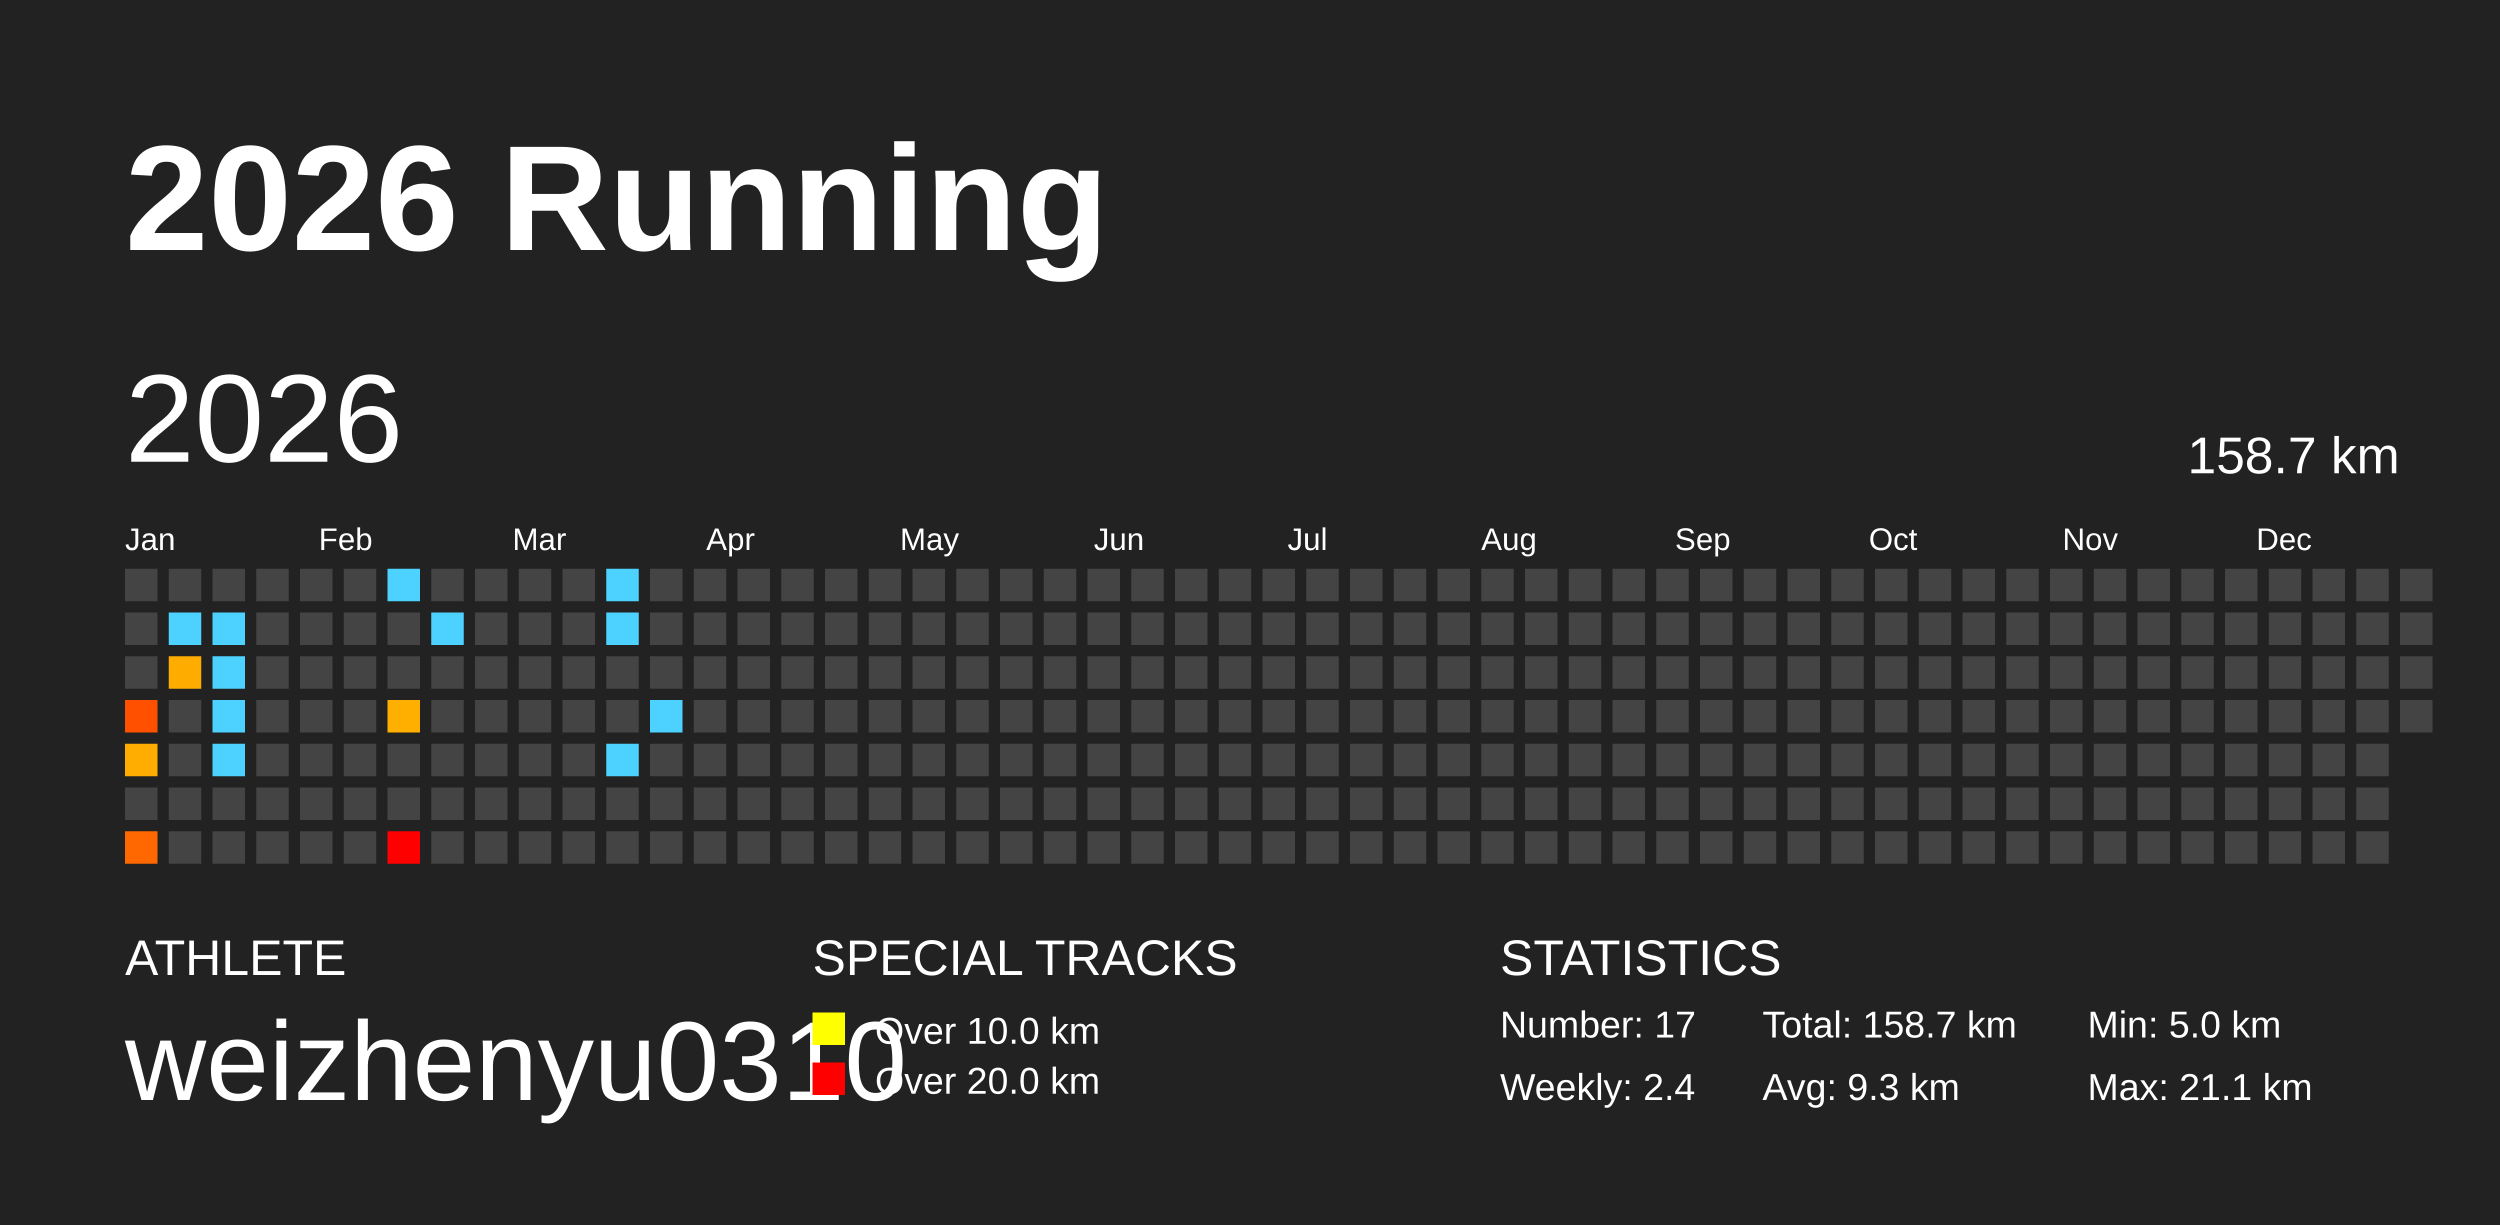
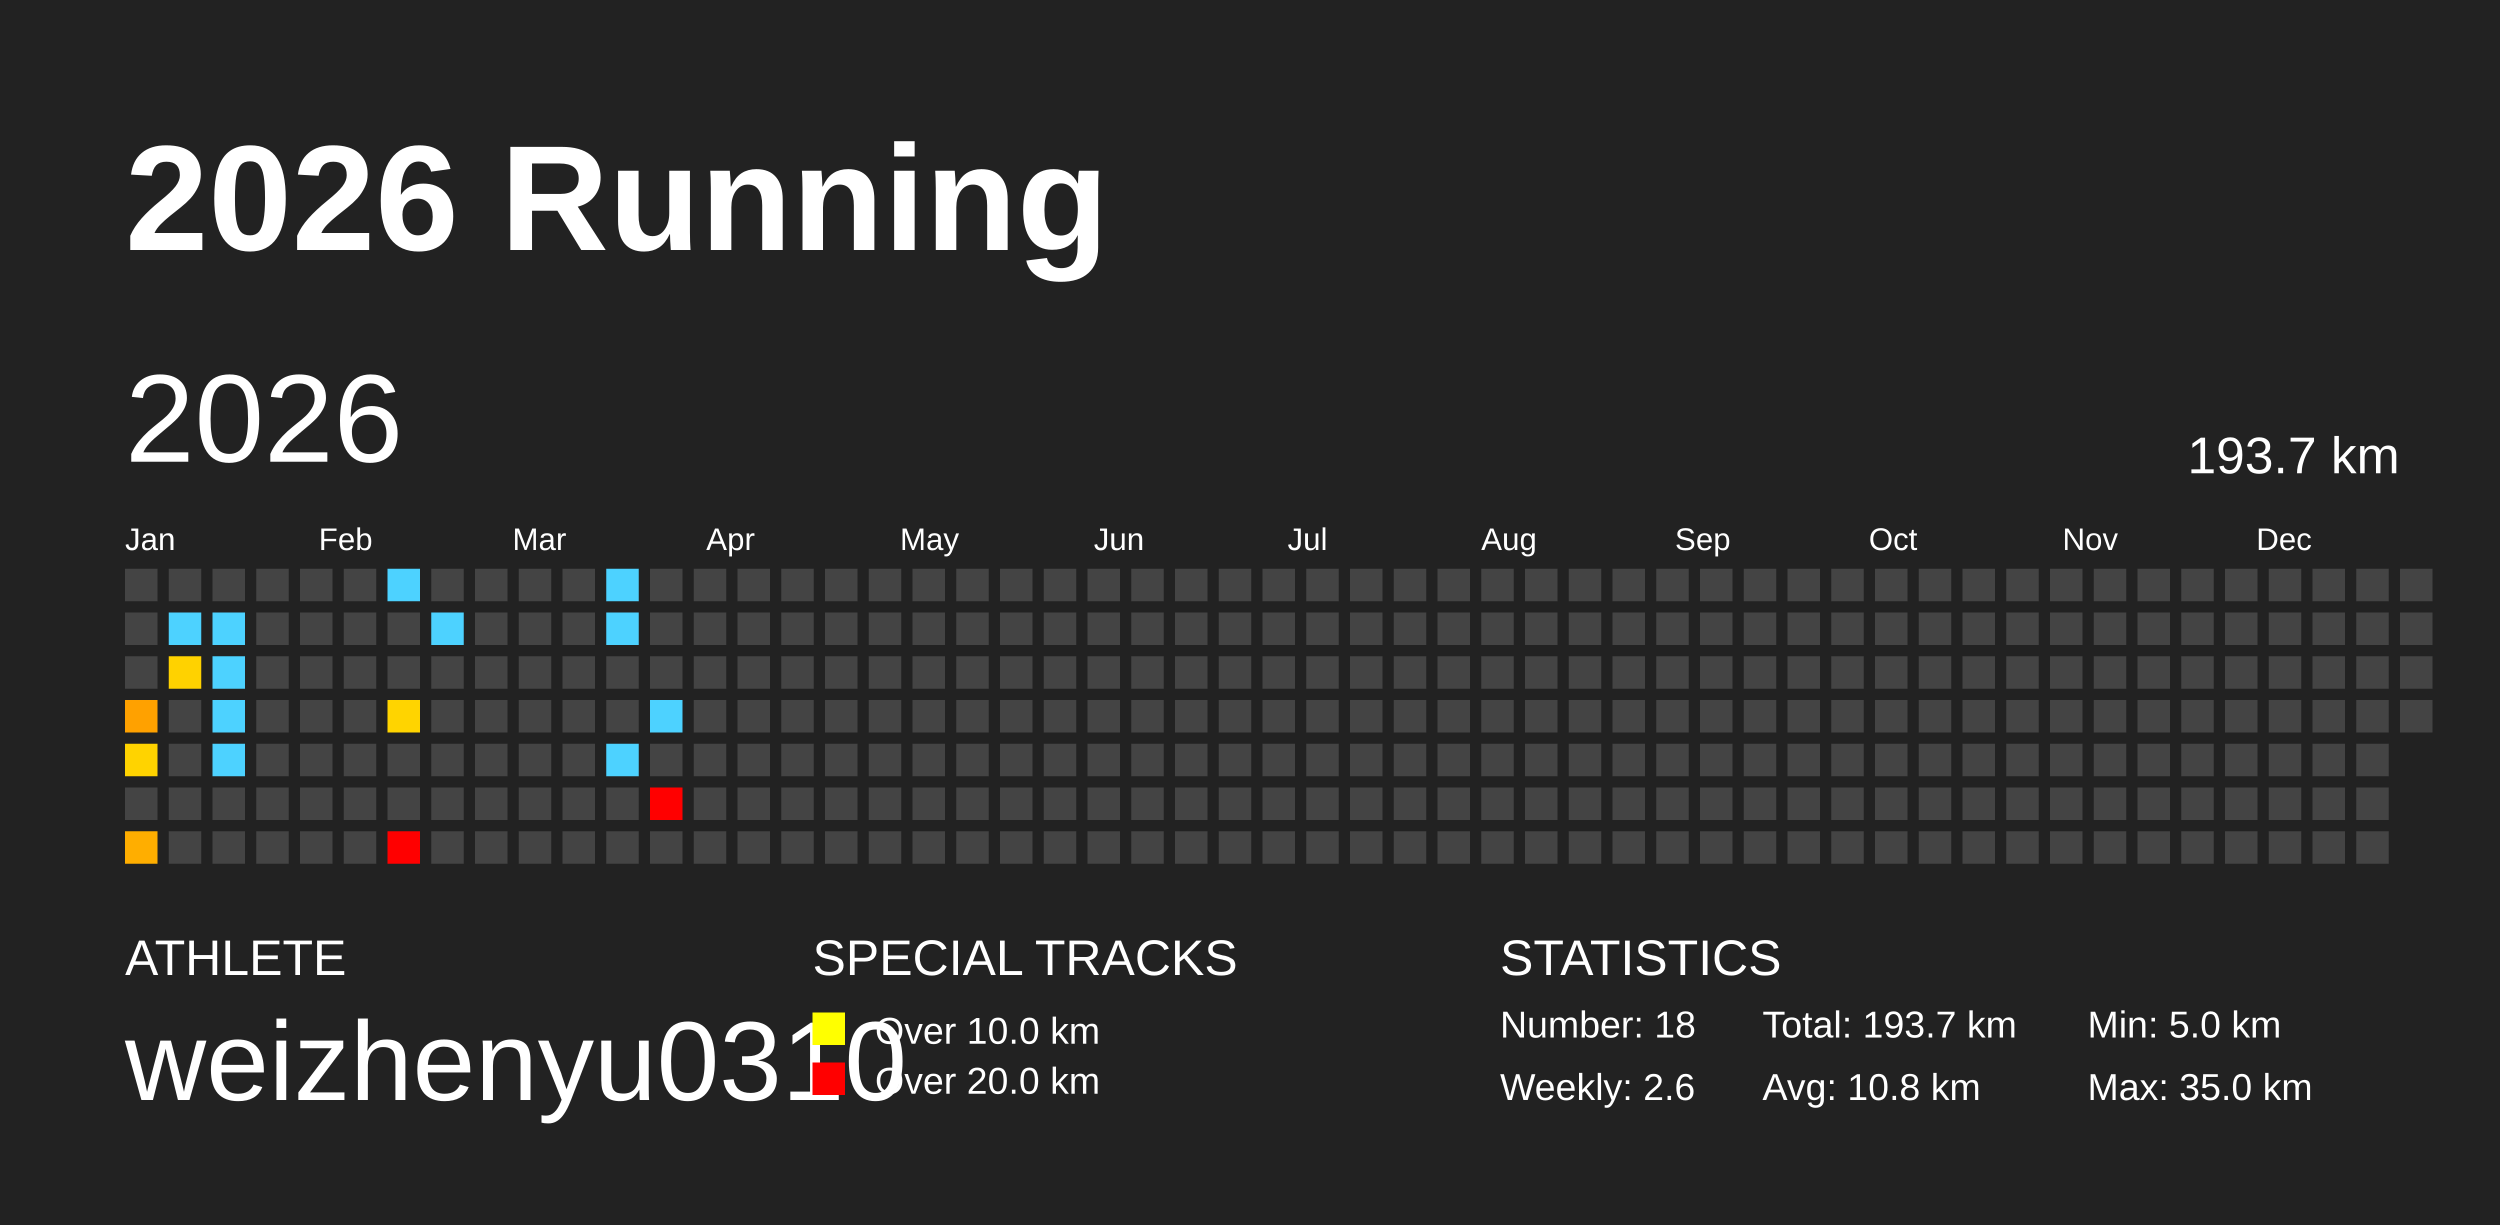
<svg xmlns="http://www.w3.org/2000/svg" baseProfile="full" height="98mm" version="1.1" viewBox="0,0,200,98" width="200mm">
  <defs />
  <rect fill="#222222" height="98" width="200" x="0" y="0" />
  <text fill="#FFFFFF" style="font-size:12px; font-family:Arial; font-weight:bold;" x="10" y="20">2026 Running</text>
  <text fill="#FFFFFF" style="font-size:4px; font-family:Arial" x="10" y="78">ATHLETE</text>
  <text fill="#FFFFFF" style="font-size:9px; font-family:Arial" x="10" y="88">weizhenyu0310</text>
  <text fill="#FFFFFF" style="font-size:4px; font-family:Arial" x="65" y="78">SPECIAL TRACKS</text>
  <rect fill="yellow" height="2.6" width="2.6" x="65" y="81" />
  <text fill="#FFFFFF" style="font-size:3px; font-family:Arial" x="70" y="83.5">Over 10.0 km</text>
  <rect fill="red" height="2.6" width="2.6" x="65" y="85" />
  <text fill="#FFFFFF" style="font-size:3px; font-family:Arial" x="70" y="87.5">Over 20.0 km</text>
  <text fill="#FFFFFF" style="font-size:4px; font-family:Arial" x="120" y="78">STATISTICS</text>
-   <text fill="#FFFFFF" style="font-size:3px; font-family:Arial" x="120" y="83">Number: 17</text>
-   <text fill="#FFFFFF" style="font-size:3px; font-family:Arial" x="120" y="88">Weekly: 2.4</text>
-   <text fill="#FFFFFF" style="font-size:3px; font-family:Arial" x="141" y="83">Total: 158.7 km</text>
-   <text fill="#FFFFFF" style="font-size:3px; font-family:Arial" x="141" y="88">Avg: 9.3 km</text>
+   <text fill="#FFFFFF" style="font-size:3px; font-family:Arial" x="120" y="83">Number: 18</text>
+   <text fill="#FFFFFF" style="font-size:3px; font-family:Arial" x="120" y="88">Weekly: 2.6</text>
+   <text fill="#FFFFFF" style="font-size:3px; font-family:Arial" x="141" y="83">Total: 193.7 km</text>
+   <text fill="#FFFFFF" style="font-size:3px; font-family:Arial" x="141" y="88">Avg: 10.8 km</text>
  <text fill="#FFFFFF" style="font-size:3px; font-family:Arial" x="167" y="83">Min: 5.0 km</text>
-   <text fill="#FFFFFF" style="font-size:3px; font-family:Arial" x="167" y="88">Max: 21.1 km</text>
+   <text fill="#FFFFFF" style="font-size:3px; font-family:Arial" x="167" y="88">Max: 35.0 km</text>
  <text dominant-baseline="hanging" fill="#FFFFFF" style="font-size:10.0px; font-family:Arial;" x="10" y="30">2026</text>
-   <text dominant-baseline="hanging" fill="#FFFFFF" style="font-size:4.125px; font-family:Arial;" x="175" y="35">158.7 km</text>
+   <text dominant-baseline="hanging" fill="#FFFFFF" style="font-size:4.125px; font-family:Arial;" x="175" y="35">193.7 km</text>
  <text fill="#FFFFFF" style="font-size:2.5px; font-family:Arial" x="10.0" y="44">Jan</text>
  <text fill="#FFFFFF" style="font-size:2.5px; font-family:Arial" x="25.5" y="44">Feb</text>
  <text fill="#FFFFFF" style="font-size:2.5px; font-family:Arial" x="41.0" y="44">Mar</text>
  <text fill="#FFFFFF" style="font-size:2.5px; font-family:Arial" x="56.5" y="44">Apr</text>
  <text fill="#FFFFFF" style="font-size:2.5px; font-family:Arial" x="72.0" y="44">May</text>
  <text fill="#FFFFFF" style="font-size:2.5px; font-family:Arial" x="87.5" y="44">Jun</text>
  <text fill="#FFFFFF" style="font-size:2.5px; font-family:Arial" x="103.0" y="44">Jul</text>
  <text fill="#FFFFFF" style="font-size:2.5px; font-family:Arial" x="118.5" y="44">Aug</text>
  <text fill="#FFFFFF" style="font-size:2.5px; font-family:Arial" x="134.0" y="44">Sep</text>
  <text fill="#FFFFFF" style="font-size:2.5px; font-family:Arial" x="149.5" y="44">Oct</text>
  <text fill="#FFFFFF" style="font-size:2.5px; font-family:Arial" x="165.0" y="44">Nov</text>
  <text fill="#FFFFFF" style="font-size:2.5px; font-family:Arial" x="180.5" y="44">Dec</text>
  <rect fill="#444444" height="2.6" width="2.6" x="10.0" y="45.5" />
  <rect fill="#444444" height="2.6" width="2.6" x="10.0" y="49.0" />
  <rect fill="#444444" height="2.6" width="2.6" x="10.0" y="52.5" />
-   <rect fill="#ff5000" height="2.6" width="2.6" x="10.0" y="56.0" />
-   <rect fill="#ffad00" height="2.6" width="2.6" x="10.0" y="59.5" />
+   <rect fill="#ffa100" height="2.6" width="2.6" x="10.0" y="56.0" />
+   <rect fill="#ffd300" height="2.6" width="2.6" x="10.0" y="59.5" />
  <rect fill="#444444" height="2.6" width="2.6" x="10.0" y="63.0" />
-   <rect fill="#ff6800" height="2.6" width="2.6" x="10.0" y="66.5" />
+   <rect fill="#ffae00" height="2.6" width="2.6" x="10.0" y="66.5" />
  <rect fill="#444444" height="2.6" width="2.6" x="13.5" y="45.5" />
  <rect fill="#4dd2ff" height="2.6" width="2.6" x="13.5" y="49.0" />
-   <rect fill="#ffac00" height="2.6" width="2.6" x="13.5" y="52.5" />
+   <rect fill="#ffd200" height="2.6" width="2.6" x="13.5" y="52.5" />
  <rect fill="#444444" height="2.6" width="2.6" x="13.5" y="56.0" />
  <rect fill="#444444" height="2.6" width="2.6" x="13.5" y="59.5" />
  <rect fill="#444444" height="2.6" width="2.6" x="13.5" y="63.0" />
  <rect fill="#444444" height="2.6" width="2.6" x="13.5" y="66.5" />
  <rect fill="#444444" height="2.6" width="2.6" x="17.0" y="45.5" />
  <rect fill="#4dd2ff" height="2.6" width="2.6" x="17.0" y="49.0" />
  <rect fill="#4dd2ff" height="2.6" width="2.6" x="17.0" y="52.5" />
  <rect fill="#4dd2ff" height="2.6" width="2.6" x="17.0" y="56.0" />
  <rect fill="#4dd2ff" height="2.6" width="2.6" x="17.0" y="59.5" />
  <rect fill="#444444" height="2.6" width="2.6" x="17.0" y="63.0" />
  <rect fill="#444444" height="2.6" width="2.6" x="17.0" y="66.5" />
  <rect fill="#444444" height="2.6" width="2.6" x="20.5" y="45.5" />
  <rect fill="#444444" height="2.6" width="2.6" x="20.5" y="49.0" />
  <rect fill="#444444" height="2.6" width="2.6" x="20.5" y="52.5" />
  <rect fill="#444444" height="2.6" width="2.6" x="20.5" y="56.0" />
  <rect fill="#444444" height="2.6" width="2.6" x="20.5" y="59.5" />
  <rect fill="#444444" height="2.6" width="2.6" x="20.5" y="63.0" />
  <rect fill="#444444" height="2.6" width="2.6" x="20.5" y="66.5" />
  <rect fill="#444444" height="2.6" width="2.6" x="24.0" y="45.5" />
  <rect fill="#444444" height="2.6" width="2.6" x="24.0" y="49.0" />
  <rect fill="#444444" height="2.6" width="2.6" x="24.0" y="52.5" />
  <rect fill="#444444" height="2.6" width="2.6" x="24.0" y="56.0" />
  <rect fill="#444444" height="2.6" width="2.6" x="24.0" y="59.5" />
  <rect fill="#444444" height="2.6" width="2.6" x="24.0" y="63.0" />
  <rect fill="#444444" height="2.6" width="2.6" x="24.0" y="66.5" />
  <rect fill="#444444" height="2.6" width="2.6" x="27.5" y="45.5" />
  <rect fill="#444444" height="2.6" width="2.6" x="27.5" y="49.0" />
  <rect fill="#444444" height="2.6" width="2.6" x="27.5" y="52.5" />
  <rect fill="#444444" height="2.6" width="2.6" x="27.5" y="56.0" />
  <rect fill="#444444" height="2.6" width="2.6" x="27.5" y="59.5" />
  <rect fill="#444444" height="2.6" width="2.6" x="27.5" y="63.0" />
  <rect fill="#444444" height="2.6" width="2.6" x="27.5" y="66.5" />
  <rect fill="#4dd2ff" height="2.6" width="2.6" x="31.0" y="45.5" />
  <rect fill="#444444" height="2.6" width="2.6" x="31.0" y="49.0" />
  <rect fill="#444444" height="2.6" width="2.6" x="31.0" y="52.5" />
-   <rect fill="#ffaf00" height="2.6" width="2.6" x="31.0" y="56.0" />
+   <rect fill="#ffd400" height="2.6" width="2.6" x="31.0" y="56.0" />
  <rect fill="#444444" height="2.6" width="2.6" x="31.0" y="59.5" />
  <rect fill="#444444" height="2.6" width="2.6" x="31.0" y="63.0" />
  <rect fill="red" height="2.6" width="2.6" x="31.0" y="66.5" />
  <rect fill="#444444" height="2.6" width="2.6" x="34.5" y="45.5" />
  <rect fill="#4dd2ff" height="2.6" width="2.6" x="34.5" y="49.0" />
  <rect fill="#444444" height="2.6" width="2.6" x="34.5" y="52.5" />
  <rect fill="#444444" height="2.6" width="2.6" x="34.5" y="56.0" />
  <rect fill="#444444" height="2.6" width="2.6" x="34.5" y="59.5" />
  <rect fill="#444444" height="2.6" width="2.6" x="34.5" y="63.0" />
  <rect fill="#444444" height="2.6" width="2.6" x="34.5" y="66.5" />
  <rect fill="#444444" height="2.6" width="2.6" x="38.0" y="45.5" />
  <rect fill="#444444" height="2.6" width="2.6" x="38.0" y="49.0" />
  <rect fill="#444444" height="2.6" width="2.6" x="38.0" y="52.5" />
  <rect fill="#444444" height="2.6" width="2.6" x="38.0" y="56.0" />
  <rect fill="#444444" height="2.6" width="2.6" x="38.0" y="59.5" />
  <rect fill="#444444" height="2.6" width="2.6" x="38.0" y="63.0" />
  <rect fill="#444444" height="2.6" width="2.6" x="38.0" y="66.5" />
  <rect fill="#444444" height="2.6" width="2.6" x="41.5" y="45.5" />
  <rect fill="#444444" height="2.6" width="2.6" x="41.5" y="49.0" />
  <rect fill="#444444" height="2.6" width="2.6" x="41.5" y="52.5" />
  <rect fill="#444444" height="2.6" width="2.6" x="41.5" y="56.0" />
  <rect fill="#444444" height="2.6" width="2.6" x="41.5" y="59.5" />
  <rect fill="#444444" height="2.6" width="2.6" x="41.5" y="63.0" />
  <rect fill="#444444" height="2.6" width="2.6" x="41.5" y="66.5" />
  <rect fill="#444444" height="2.6" width="2.6" x="45.0" y="45.5" />
  <rect fill="#444444" height="2.6" width="2.6" x="45.0" y="49.0" />
  <rect fill="#444444" height="2.6" width="2.6" x="45.0" y="52.5" />
  <rect fill="#444444" height="2.6" width="2.6" x="45.0" y="56.0" />
  <rect fill="#444444" height="2.6" width="2.6" x="45.0" y="59.5" />
  <rect fill="#444444" height="2.6" width="2.6" x="45.0" y="63.0" />
  <rect fill="#444444" height="2.6" width="2.6" x="45.0" y="66.5" />
  <rect fill="#4dd2ff" height="2.6" width="2.6" x="48.5" y="45.5" />
  <rect fill="#4dd2ff" height="2.6" width="2.6" x="48.5" y="49.0" />
  <rect fill="#444444" height="2.6" width="2.6" x="48.5" y="52.5" />
  <rect fill="#444444" height="2.6" width="2.6" x="48.5" y="56.0" />
  <rect fill="#4dd2ff" height="2.6" width="2.6" x="48.5" y="59.5" />
  <rect fill="#444444" height="2.6" width="2.6" x="48.5" y="63.0" />
  <rect fill="#444444" height="2.6" width="2.6" x="48.5" y="66.5" />
  <rect fill="#444444" height="2.6" width="2.6" x="52.0" y="45.5" />
  <rect fill="#444444" height="2.6" width="2.6" x="52.0" y="49.0" />
  <rect fill="#444444" height="2.6" width="2.6" x="52.0" y="52.5" />
  <rect fill="#4dd2ff" height="2.6" width="2.6" x="52.0" y="56.0" />
  <rect fill="#444444" height="2.6" width="2.6" x="52.0" y="59.5" />
-   <rect fill="#444444" height="2.6" width="2.6" x="52.0" y="63.0" />
+   <rect fill="red" height="2.6" width="2.6" x="52.0" y="63.0" />
  <rect fill="#444444" height="2.6" width="2.6" x="52.0" y="66.5" />
  <rect fill="#444444" height="2.6" width="2.6" x="55.5" y="45.5" />
  <rect fill="#444444" height="2.6" width="2.6" x="55.5" y="49.0" />
  <rect fill="#444444" height="2.6" width="2.6" x="55.5" y="52.5" />
  <rect fill="#444444" height="2.6" width="2.6" x="55.5" y="56.0" />
  <rect fill="#444444" height="2.6" width="2.6" x="55.5" y="59.5" />
  <rect fill="#444444" height="2.6" width="2.6" x="55.5" y="63.0" />
  <rect fill="#444444" height="2.6" width="2.6" x="55.5" y="66.5" />
  <rect fill="#444444" height="2.6" width="2.6" x="59.0" y="45.5" />
  <rect fill="#444444" height="2.6" width="2.6" x="59.0" y="49.0" />
  <rect fill="#444444" height="2.6" width="2.6" x="59.0" y="52.5" />
  <rect fill="#444444" height="2.6" width="2.6" x="59.0" y="56.0" />
  <rect fill="#444444" height="2.6" width="2.6" x="59.0" y="59.5" />
  <rect fill="#444444" height="2.6" width="2.6" x="59.0" y="63.0" />
  <rect fill="#444444" height="2.6" width="2.6" x="59.0" y="66.5" />
  <rect fill="#444444" height="2.6" width="2.6" x="62.5" y="45.5" />
  <rect fill="#444444" height="2.6" width="2.6" x="62.5" y="49.0" />
  <rect fill="#444444" height="2.6" width="2.6" x="62.5" y="52.5" />
  <rect fill="#444444" height="2.6" width="2.6" x="62.5" y="56.0" />
  <rect fill="#444444" height="2.6" width="2.6" x="62.5" y="59.5" />
  <rect fill="#444444" height="2.6" width="2.6" x="62.5" y="63.0" />
  <rect fill="#444444" height="2.6" width="2.6" x="62.5" y="66.5" />
  <rect fill="#444444" height="2.6" width="2.6" x="66.0" y="45.5" />
  <rect fill="#444444" height="2.6" width="2.6" x="66.0" y="49.0" />
  <rect fill="#444444" height="2.6" width="2.6" x="66.0" y="52.5" />
  <rect fill="#444444" height="2.6" width="2.6" x="66.0" y="56.0" />
  <rect fill="#444444" height="2.6" width="2.6" x="66.0" y="59.5" />
  <rect fill="#444444" height="2.6" width="2.6" x="66.0" y="63.0" />
  <rect fill="#444444" height="2.6" width="2.6" x="66.0" y="66.5" />
  <rect fill="#444444" height="2.6" width="2.6" x="69.5" y="45.5" />
  <rect fill="#444444" height="2.6" width="2.6" x="69.5" y="49.0" />
  <rect fill="#444444" height="2.6" width="2.6" x="69.5" y="52.5" />
  <rect fill="#444444" height="2.6" width="2.6" x="69.5" y="56.0" />
  <rect fill="#444444" height="2.6" width="2.6" x="69.5" y="59.5" />
  <rect fill="#444444" height="2.6" width="2.6" x="69.5" y="63.0" />
  <rect fill="#444444" height="2.6" width="2.6" x="69.5" y="66.5" />
  <rect fill="#444444" height="2.6" width="2.6" x="73.0" y="45.5" />
  <rect fill="#444444" height="2.6" width="2.6" x="73.0" y="49.0" />
  <rect fill="#444444" height="2.6" width="2.6" x="73.0" y="52.5" />
  <rect fill="#444444" height="2.6" width="2.6" x="73.0" y="56.0" />
  <rect fill="#444444" height="2.6" width="2.6" x="73.0" y="59.5" />
  <rect fill="#444444" height="2.6" width="2.6" x="73.0" y="63.0" />
  <rect fill="#444444" height="2.6" width="2.6" x="73.0" y="66.5" />
  <rect fill="#444444" height="2.6" width="2.6" x="76.5" y="45.5" />
  <rect fill="#444444" height="2.6" width="2.6" x="76.5" y="49.0" />
  <rect fill="#444444" height="2.6" width="2.6" x="76.5" y="52.5" />
  <rect fill="#444444" height="2.6" width="2.6" x="76.5" y="56.0" />
  <rect fill="#444444" height="2.6" width="2.6" x="76.5" y="59.5" />
  <rect fill="#444444" height="2.6" width="2.6" x="76.5" y="63.0" />
  <rect fill="#444444" height="2.6" width="2.6" x="76.5" y="66.5" />
  <rect fill="#444444" height="2.6" width="2.6" x="80.0" y="45.5" />
  <rect fill="#444444" height="2.6" width="2.6" x="80.0" y="49.0" />
  <rect fill="#444444" height="2.6" width="2.6" x="80.0" y="52.5" />
  <rect fill="#444444" height="2.6" width="2.6" x="80.0" y="56.0" />
  <rect fill="#444444" height="2.6" width="2.6" x="80.0" y="59.5" />
  <rect fill="#444444" height="2.6" width="2.6" x="80.0" y="63.0" />
  <rect fill="#444444" height="2.6" width="2.6" x="80.0" y="66.5" />
  <rect fill="#444444" height="2.6" width="2.6" x="83.5" y="45.5" />
  <rect fill="#444444" height="2.6" width="2.6" x="83.5" y="49.0" />
  <rect fill="#444444" height="2.6" width="2.6" x="83.5" y="52.5" />
  <rect fill="#444444" height="2.6" width="2.6" x="83.5" y="56.0" />
  <rect fill="#444444" height="2.6" width="2.6" x="83.5" y="59.5" />
  <rect fill="#444444" height="2.6" width="2.6" x="83.5" y="63.0" />
  <rect fill="#444444" height="2.6" width="2.6" x="83.5" y="66.5" />
  <rect fill="#444444" height="2.6" width="2.6" x="87.0" y="45.5" />
  <rect fill="#444444" height="2.6" width="2.6" x="87.0" y="49.0" />
  <rect fill="#444444" height="2.6" width="2.6" x="87.0" y="52.5" />
  <rect fill="#444444" height="2.6" width="2.6" x="87.0" y="56.0" />
  <rect fill="#444444" height="2.6" width="2.6" x="87.0" y="59.5" />
  <rect fill="#444444" height="2.6" width="2.6" x="87.0" y="63.0" />
  <rect fill="#444444" height="2.6" width="2.6" x="87.0" y="66.5" />
  <rect fill="#444444" height="2.6" width="2.6" x="90.5" y="45.5" />
  <rect fill="#444444" height="2.6" width="2.6" x="90.5" y="49.0" />
  <rect fill="#444444" height="2.6" width="2.6" x="90.5" y="52.5" />
  <rect fill="#444444" height="2.6" width="2.6" x="90.5" y="56.0" />
  <rect fill="#444444" height="2.6" width="2.6" x="90.5" y="59.5" />
  <rect fill="#444444" height="2.6" width="2.6" x="90.5" y="63.0" />
  <rect fill="#444444" height="2.6" width="2.6" x="90.5" y="66.5" />
  <rect fill="#444444" height="2.6" width="2.6" x="94.0" y="45.5" />
  <rect fill="#444444" height="2.6" width="2.6" x="94.0" y="49.0" />
  <rect fill="#444444" height="2.6" width="2.6" x="94.0" y="52.5" />
  <rect fill="#444444" height="2.6" width="2.6" x="94.0" y="56.0" />
  <rect fill="#444444" height="2.6" width="2.6" x="94.0" y="59.5" />
  <rect fill="#444444" height="2.6" width="2.6" x="94.0" y="63.0" />
  <rect fill="#444444" height="2.6" width="2.6" x="94.0" y="66.5" />
  <rect fill="#444444" height="2.6" width="2.6" x="97.5" y="45.5" />
  <rect fill="#444444" height="2.6" width="2.6" x="97.5" y="49.0" />
  <rect fill="#444444" height="2.6" width="2.6" x="97.5" y="52.5" />
  <rect fill="#444444" height="2.6" width="2.6" x="97.5" y="56.0" />
  <rect fill="#444444" height="2.6" width="2.6" x="97.5" y="59.5" />
  <rect fill="#444444" height="2.6" width="2.6" x="97.5" y="63.0" />
  <rect fill="#444444" height="2.6" width="2.6" x="97.5" y="66.5" />
  <rect fill="#444444" height="2.6" width="2.6" x="101.0" y="45.5" />
  <rect fill="#444444" height="2.6" width="2.6" x="101.0" y="49.0" />
  <rect fill="#444444" height="2.6" width="2.6" x="101.0" y="52.5" />
  <rect fill="#444444" height="2.6" width="2.6" x="101.0" y="56.0" />
  <rect fill="#444444" height="2.6" width="2.6" x="101.0" y="59.5" />
  <rect fill="#444444" height="2.6" width="2.6" x="101.0" y="63.0" />
  <rect fill="#444444" height="2.6" width="2.6" x="101.0" y="66.5" />
  <rect fill="#444444" height="2.6" width="2.6" x="104.5" y="45.5" />
  <rect fill="#444444" height="2.6" width="2.6" x="104.5" y="49.0" />
  <rect fill="#444444" height="2.6" width="2.6" x="104.5" y="52.5" />
  <rect fill="#444444" height="2.6" width="2.6" x="104.5" y="56.0" />
  <rect fill="#444444" height="2.6" width="2.6" x="104.5" y="59.5" />
  <rect fill="#444444" height="2.6" width="2.6" x="104.5" y="63.0" />
  <rect fill="#444444" height="2.6" width="2.6" x="104.5" y="66.5" />
  <rect fill="#444444" height="2.6" width="2.6" x="108.0" y="45.5" />
  <rect fill="#444444" height="2.6" width="2.6" x="108.0" y="49.0" />
  <rect fill="#444444" height="2.6" width="2.6" x="108.0" y="52.5" />
  <rect fill="#444444" height="2.6" width="2.6" x="108.0" y="56.0" />
  <rect fill="#444444" height="2.6" width="2.6" x="108.0" y="59.5" />
  <rect fill="#444444" height="2.6" width="2.6" x="108.0" y="63.0" />
  <rect fill="#444444" height="2.6" width="2.6" x="108.0" y="66.5" />
  <rect fill="#444444" height="2.6" width="2.6" x="111.5" y="45.5" />
  <rect fill="#444444" height="2.6" width="2.6" x="111.5" y="49.0" />
  <rect fill="#444444" height="2.6" width="2.6" x="111.5" y="52.5" />
  <rect fill="#444444" height="2.6" width="2.6" x="111.5" y="56.0" />
  <rect fill="#444444" height="2.6" width="2.6" x="111.5" y="59.5" />
  <rect fill="#444444" height="2.6" width="2.6" x="111.5" y="63.0" />
  <rect fill="#444444" height="2.6" width="2.6" x="111.5" y="66.5" />
  <rect fill="#444444" height="2.6" width="2.6" x="115.0" y="45.5" />
  <rect fill="#444444" height="2.6" width="2.6" x="115.0" y="49.0" />
  <rect fill="#444444" height="2.6" width="2.6" x="115.0" y="52.5" />
  <rect fill="#444444" height="2.6" width="2.6" x="115.0" y="56.0" />
  <rect fill="#444444" height="2.6" width="2.6" x="115.0" y="59.5" />
  <rect fill="#444444" height="2.6" width="2.6" x="115.0" y="63.0" />
  <rect fill="#444444" height="2.6" width="2.6" x="115.0" y="66.5" />
  <rect fill="#444444" height="2.6" width="2.6" x="118.5" y="45.5" />
  <rect fill="#444444" height="2.6" width="2.6" x="118.5" y="49.0" />
  <rect fill="#444444" height="2.6" width="2.6" x="118.5" y="52.5" />
  <rect fill="#444444" height="2.6" width="2.6" x="118.5" y="56.0" />
  <rect fill="#444444" height="2.6" width="2.6" x="118.5" y="59.5" />
  <rect fill="#444444" height="2.6" width="2.6" x="118.5" y="63.0" />
  <rect fill="#444444" height="2.6" width="2.6" x="118.5" y="66.5" />
  <rect fill="#444444" height="2.6" width="2.6" x="122.0" y="45.5" />
  <rect fill="#444444" height="2.6" width="2.6" x="122.0" y="49.0" />
  <rect fill="#444444" height="2.6" width="2.6" x="122.0" y="52.5" />
  <rect fill="#444444" height="2.6" width="2.6" x="122.0" y="56.0" />
  <rect fill="#444444" height="2.6" width="2.6" x="122.0" y="59.5" />
  <rect fill="#444444" height="2.6" width="2.6" x="122.0" y="63.0" />
  <rect fill="#444444" height="2.6" width="2.6" x="122.0" y="66.5" />
  <rect fill="#444444" height="2.6" width="2.6" x="125.5" y="45.5" />
  <rect fill="#444444" height="2.6" width="2.6" x="125.5" y="49.0" />
  <rect fill="#444444" height="2.6" width="2.6" x="125.5" y="52.5" />
  <rect fill="#444444" height="2.6" width="2.6" x="125.5" y="56.0" />
  <rect fill="#444444" height="2.6" width="2.6" x="125.5" y="59.5" />
  <rect fill="#444444" height="2.6" width="2.6" x="125.5" y="63.0" />
  <rect fill="#444444" height="2.6" width="2.6" x="125.5" y="66.5" />
  <rect fill="#444444" height="2.6" width="2.6" x="129.0" y="45.5" />
  <rect fill="#444444" height="2.6" width="2.6" x="129.0" y="49.0" />
  <rect fill="#444444" height="2.6" width="2.6" x="129.0" y="52.5" />
  <rect fill="#444444" height="2.6" width="2.6" x="129.0" y="56.0" />
  <rect fill="#444444" height="2.6" width="2.6" x="129.0" y="59.5" />
  <rect fill="#444444" height="2.6" width="2.6" x="129.0" y="63.0" />
  <rect fill="#444444" height="2.6" width="2.6" x="129.0" y="66.5" />
  <rect fill="#444444" height="2.6" width="2.6" x="132.5" y="45.5" />
  <rect fill="#444444" height="2.6" width="2.6" x="132.5" y="49.0" />
  <rect fill="#444444" height="2.6" width="2.6" x="132.5" y="52.5" />
  <rect fill="#444444" height="2.6" width="2.6" x="132.5" y="56.0" />
  <rect fill="#444444" height="2.6" width="2.6" x="132.5" y="59.5" />
  <rect fill="#444444" height="2.6" width="2.6" x="132.5" y="63.0" />
  <rect fill="#444444" height="2.6" width="2.6" x="132.5" y="66.5" />
  <rect fill="#444444" height="2.6" width="2.6" x="136.0" y="45.5" />
  <rect fill="#444444" height="2.6" width="2.6" x="136.0" y="49.0" />
  <rect fill="#444444" height="2.6" width="2.6" x="136.0" y="52.5" />
  <rect fill="#444444" height="2.6" width="2.6" x="136.0" y="56.0" />
  <rect fill="#444444" height="2.6" width="2.6" x="136.0" y="59.5" />
  <rect fill="#444444" height="2.6" width="2.6" x="136.0" y="63.0" />
  <rect fill="#444444" height="2.6" width="2.6" x="136.0" y="66.5" />
  <rect fill="#444444" height="2.6" width="2.6" x="139.5" y="45.5" />
  <rect fill="#444444" height="2.6" width="2.6" x="139.5" y="49.0" />
  <rect fill="#444444" height="2.6" width="2.6" x="139.5" y="52.5" />
  <rect fill="#444444" height="2.6" width="2.6" x="139.5" y="56.0" />
  <rect fill="#444444" height="2.6" width="2.6" x="139.5" y="59.5" />
  <rect fill="#444444" height="2.6" width="2.6" x="139.5" y="63.0" />
  <rect fill="#444444" height="2.6" width="2.6" x="139.5" y="66.5" />
  <rect fill="#444444" height="2.6" width="2.6" x="143.0" y="45.5" />
  <rect fill="#444444" height="2.6" width="2.6" x="143.0" y="49.0" />
  <rect fill="#444444" height="2.6" width="2.6" x="143.0" y="52.5" />
  <rect fill="#444444" height="2.6" width="2.6" x="143.0" y="56.0" />
  <rect fill="#444444" height="2.6" width="2.6" x="143.0" y="59.5" />
  <rect fill="#444444" height="2.6" width="2.6" x="143.0" y="63.0" />
  <rect fill="#444444" height="2.6" width="2.6" x="143.0" y="66.5" />
  <rect fill="#444444" height="2.6" width="2.6" x="146.5" y="45.5" />
  <rect fill="#444444" height="2.6" width="2.6" x="146.5" y="49.0" />
  <rect fill="#444444" height="2.6" width="2.6" x="146.5" y="52.5" />
  <rect fill="#444444" height="2.6" width="2.6" x="146.5" y="56.0" />
  <rect fill="#444444" height="2.6" width="2.6" x="146.5" y="59.5" />
  <rect fill="#444444" height="2.6" width="2.6" x="146.5" y="63.0" />
  <rect fill="#444444" height="2.6" width="2.6" x="146.5" y="66.5" />
  <rect fill="#444444" height="2.6" width="2.6" x="150.0" y="45.5" />
  <rect fill="#444444" height="2.6" width="2.6" x="150.0" y="49.0" />
  <rect fill="#444444" height="2.6" width="2.6" x="150.0" y="52.5" />
  <rect fill="#444444" height="2.6" width="2.6" x="150.0" y="56.0" />
  <rect fill="#444444" height="2.6" width="2.6" x="150.0" y="59.5" />
  <rect fill="#444444" height="2.6" width="2.6" x="150.0" y="63.0" />
  <rect fill="#444444" height="2.6" width="2.6" x="150.0" y="66.5" />
  <rect fill="#444444" height="2.6" width="2.6" x="153.5" y="45.5" />
  <rect fill="#444444" height="2.6" width="2.6" x="153.5" y="49.0" />
  <rect fill="#444444" height="2.6" width="2.6" x="153.5" y="52.5" />
  <rect fill="#444444" height="2.6" width="2.6" x="153.5" y="56.0" />
  <rect fill="#444444" height="2.6" width="2.6" x="153.5" y="59.5" />
  <rect fill="#444444" height="2.6" width="2.6" x="153.5" y="63.0" />
  <rect fill="#444444" height="2.6" width="2.6" x="153.5" y="66.5" />
  <rect fill="#444444" height="2.6" width="2.6" x="157.0" y="45.5" />
  <rect fill="#444444" height="2.6" width="2.6" x="157.0" y="49.0" />
  <rect fill="#444444" height="2.6" width="2.6" x="157.0" y="52.5" />
  <rect fill="#444444" height="2.6" width="2.6" x="157.0" y="56.0" />
  <rect fill="#444444" height="2.6" width="2.6" x="157.0" y="59.5" />
  <rect fill="#444444" height="2.6" width="2.6" x="157.0" y="63.0" />
  <rect fill="#444444" height="2.6" width="2.6" x="157.0" y="66.5" />
  <rect fill="#444444" height="2.6" width="2.6" x="160.5" y="45.5" />
  <rect fill="#444444" height="2.6" width="2.6" x="160.5" y="49.0" />
  <rect fill="#444444" height="2.6" width="2.6" x="160.5" y="52.5" />
  <rect fill="#444444" height="2.6" width="2.6" x="160.5" y="56.0" />
  <rect fill="#444444" height="2.6" width="2.6" x="160.5" y="59.5" />
  <rect fill="#444444" height="2.6" width="2.6" x="160.5" y="63.0" />
  <rect fill="#444444" height="2.6" width="2.6" x="160.5" y="66.5" />
  <rect fill="#444444" height="2.6" width="2.6" x="164.0" y="45.5" />
  <rect fill="#444444" height="2.6" width="2.6" x="164.0" y="49.0" />
  <rect fill="#444444" height="2.6" width="2.6" x="164.0" y="52.5" />
  <rect fill="#444444" height="2.6" width="2.6" x="164.0" y="56.0" />
  <rect fill="#444444" height="2.6" width="2.6" x="164.0" y="59.5" />
  <rect fill="#444444" height="2.6" width="2.6" x="164.0" y="63.0" />
  <rect fill="#444444" height="2.6" width="2.6" x="164.0" y="66.5" />
  <rect fill="#444444" height="2.6" width="2.6" x="167.5" y="45.5" />
  <rect fill="#444444" height="2.6" width="2.6" x="167.5" y="49.0" />
  <rect fill="#444444" height="2.6" width="2.6" x="167.5" y="52.5" />
  <rect fill="#444444" height="2.6" width="2.6" x="167.5" y="56.0" />
  <rect fill="#444444" height="2.6" width="2.6" x="167.5" y="59.5" />
  <rect fill="#444444" height="2.6" width="2.6" x="167.5" y="63.0" />
  <rect fill="#444444" height="2.6" width="2.6" x="167.5" y="66.5" />
  <rect fill="#444444" height="2.6" width="2.6" x="171.0" y="45.5" />
  <rect fill="#444444" height="2.6" width="2.6" x="171.0" y="49.0" />
  <rect fill="#444444" height="2.6" width="2.6" x="171.0" y="52.5" />
  <rect fill="#444444" height="2.6" width="2.6" x="171.0" y="56.0" />
  <rect fill="#444444" height="2.6" width="2.6" x="171.0" y="59.5" />
  <rect fill="#444444" height="2.6" width="2.6" x="171.0" y="63.0" />
  <rect fill="#444444" height="2.6" width="2.6" x="171.0" y="66.5" />
  <rect fill="#444444" height="2.6" width="2.6" x="174.5" y="45.5" />
  <rect fill="#444444" height="2.6" width="2.6" x="174.5" y="49.0" />
  <rect fill="#444444" height="2.6" width="2.6" x="174.5" y="52.5" />
  <rect fill="#444444" height="2.6" width="2.6" x="174.5" y="56.0" />
  <rect fill="#444444" height="2.6" width="2.6" x="174.5" y="59.5" />
  <rect fill="#444444" height="2.6" width="2.6" x="174.5" y="63.0" />
  <rect fill="#444444" height="2.6" width="2.6" x="174.5" y="66.5" />
  <rect fill="#444444" height="2.6" width="2.6" x="178.0" y="45.5" />
  <rect fill="#444444" height="2.6" width="2.6" x="178.0" y="49.0" />
  <rect fill="#444444" height="2.6" width="2.6" x="178.0" y="52.5" />
  <rect fill="#444444" height="2.6" width="2.6" x="178.0" y="56.0" />
  <rect fill="#444444" height="2.6" width="2.6" x="178.0" y="59.5" />
  <rect fill="#444444" height="2.6" width="2.6" x="178.0" y="63.0" />
  <rect fill="#444444" height="2.6" width="2.6" x="178.0" y="66.5" />
  <rect fill="#444444" height="2.6" width="2.6" x="181.5" y="45.5" />
  <rect fill="#444444" height="2.6" width="2.6" x="181.5" y="49.0" />
  <rect fill="#444444" height="2.6" width="2.6" x="181.5" y="52.5" />
  <rect fill="#444444" height="2.6" width="2.6" x="181.5" y="56.0" />
  <rect fill="#444444" height="2.6" width="2.6" x="181.5" y="59.5" />
  <rect fill="#444444" height="2.6" width="2.6" x="181.5" y="63.0" />
  <rect fill="#444444" height="2.6" width="2.6" x="181.5" y="66.5" />
  <rect fill="#444444" height="2.6" width="2.6" x="185.0" y="45.5" />
  <rect fill="#444444" height="2.6" width="2.6" x="185.0" y="49.0" />
  <rect fill="#444444" height="2.6" width="2.6" x="185.0" y="52.5" />
  <rect fill="#444444" height="2.6" width="2.6" x="185.0" y="56.0" />
  <rect fill="#444444" height="2.6" width="2.6" x="185.0" y="59.5" />
  <rect fill="#444444" height="2.6" width="2.6" x="185.0" y="63.0" />
  <rect fill="#444444" height="2.6" width="2.6" x="185.0" y="66.5" />
  <rect fill="#444444" height="2.6" width="2.6" x="188.5" y="45.5" />
  <rect fill="#444444" height="2.6" width="2.6" x="188.5" y="49.0" />
  <rect fill="#444444" height="2.6" width="2.6" x="188.5" y="52.5" />
  <rect fill="#444444" height="2.6" width="2.6" x="188.5" y="56.0" />
  <rect fill="#444444" height="2.6" width="2.6" x="188.5" y="59.5" />
  <rect fill="#444444" height="2.6" width="2.6" x="188.5" y="63.0" />
  <rect fill="#444444" height="2.6" width="2.6" x="188.5" y="66.5" />
  <rect fill="#444444" height="2.6" width="2.6" x="192.0" y="45.5" />
  <rect fill="#444444" height="2.6" width="2.6" x="192.0" y="49.0" />
  <rect fill="#444444" height="2.6" width="2.6" x="192.0" y="52.5" />
  <rect fill="#444444" height="2.6" width="2.6" x="192.0" y="56.0" />
</svg>
